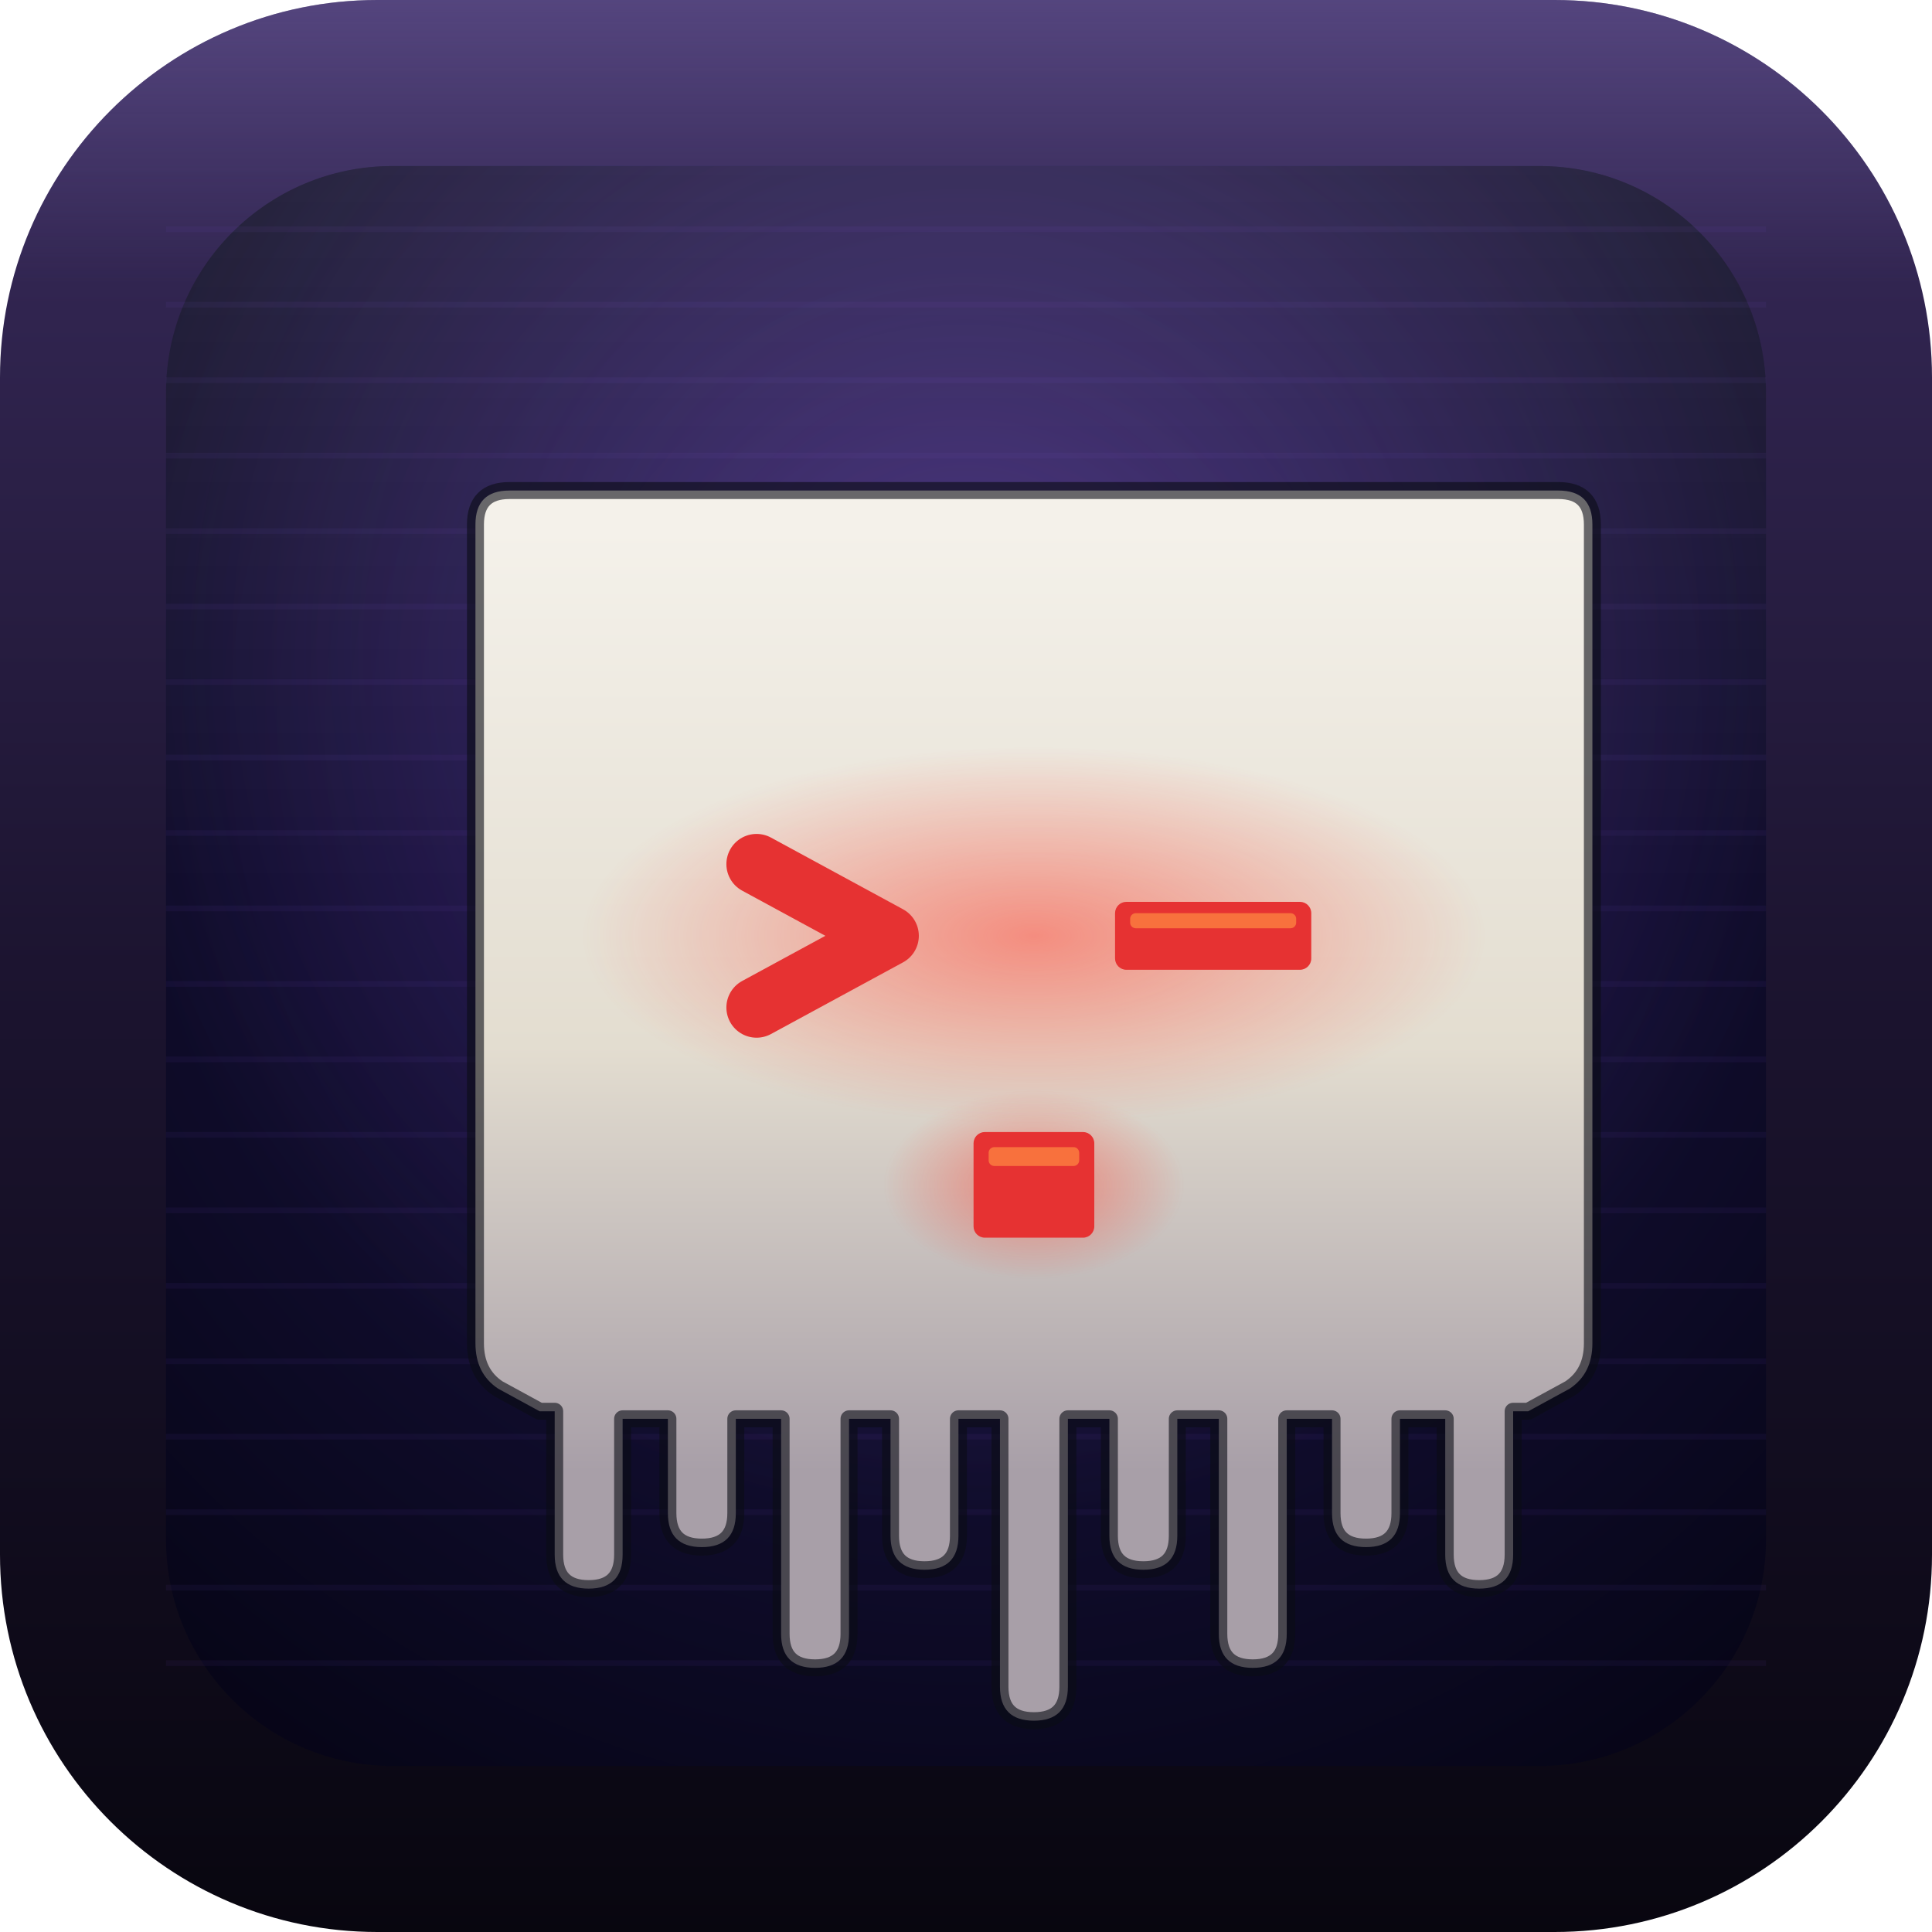
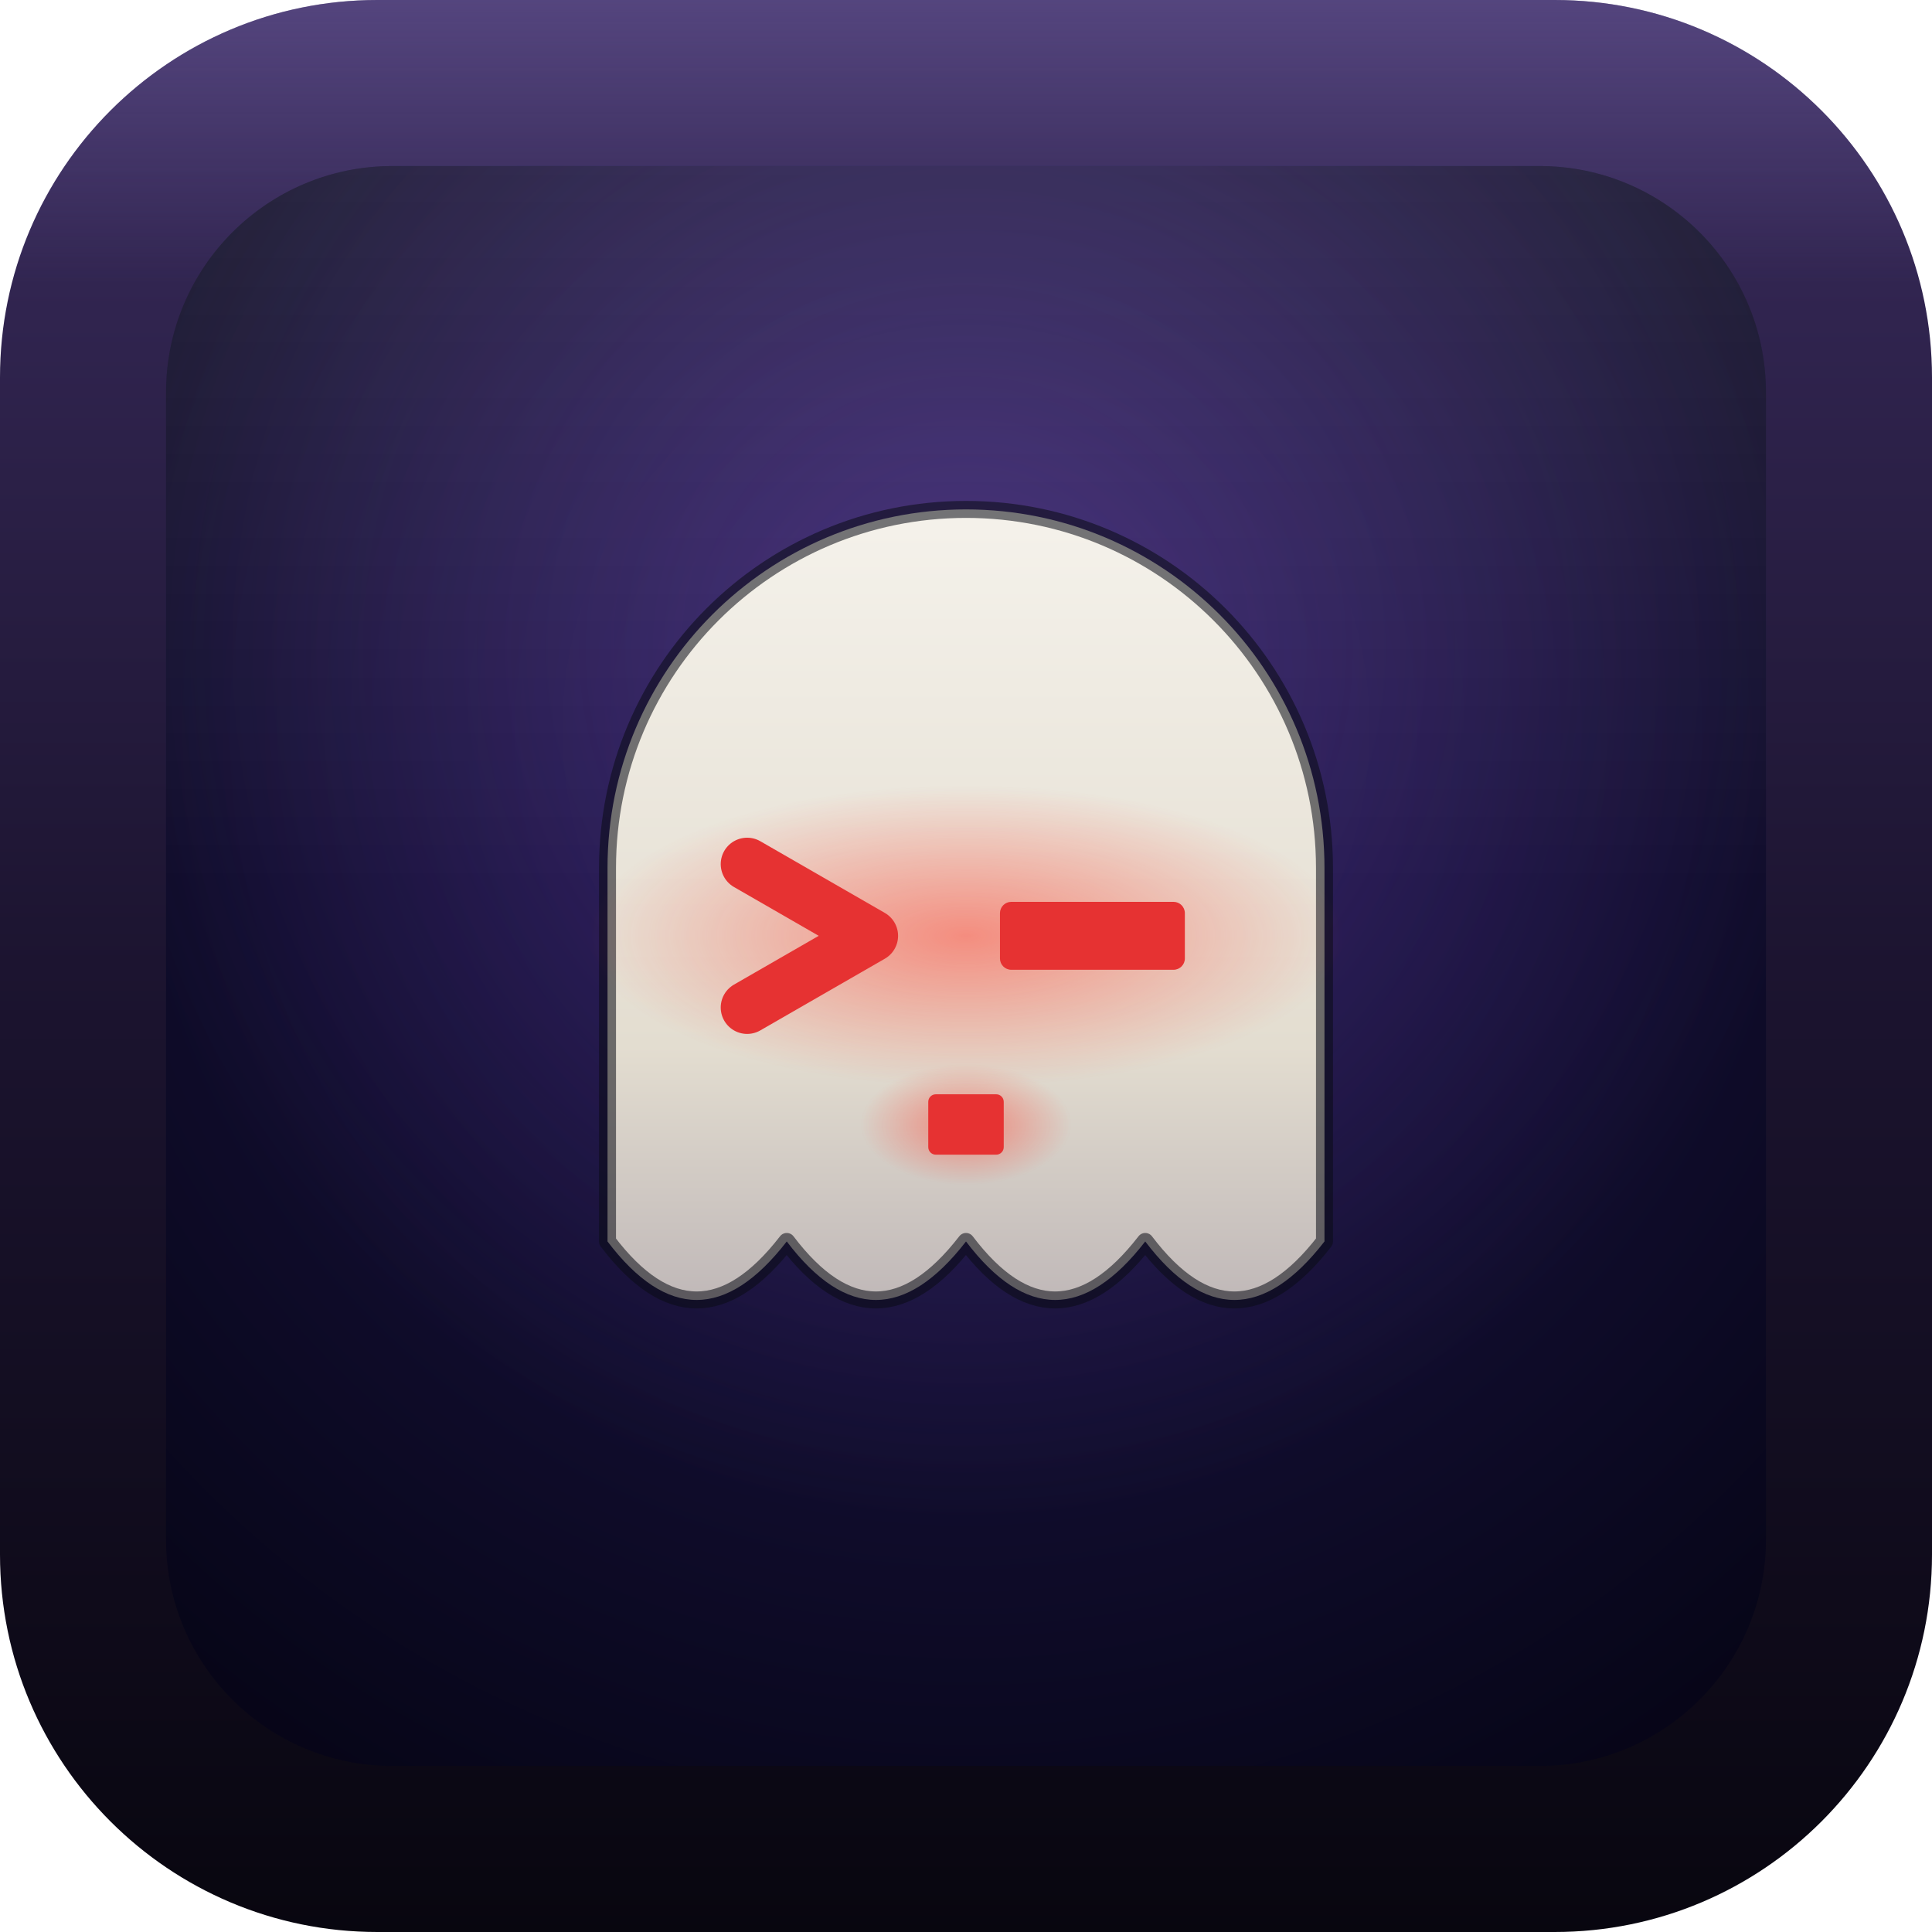
<svg xmlns="http://www.w3.org/2000/svg" width="1024" height="1024" viewBox="0 0 1024 1024">
  <defs>
    <linearGradient id="bezel" x1="0" y1="0" x2="0" y2="1">
      <stop offset="0" stop-color="#3a2c5e" />
      <stop offset="0.5" stop-color="#1c1430" />
      <stop offset="1" stop-color="#08060f" />
    </linearGradient>
    <linearGradient id="bezelSheen" x1="0" y1="0" x2="0" y2="1">
      <stop offset="0" stop-color="#7d6cb0" stop-opacity="0.4" />
      <stop offset="0.15" stop-color="#7d6cb0" stop-opacity="0" />
    </linearGradient>
    <radialGradient id="screen" cx="0.5" cy="0.35" r="0.85">
      <stop offset="0" stop-color="#221d52" />
      <stop offset="0.6" stop-color="#0f0c2a" />
      <stop offset="1" stop-color="#040312" />
    </radialGradient>
    <radialGradient id="screenBloom" cx="0.5" cy="0.3" r="0.55">
      <stop offset="0" stop-color="#8a4ad8" stop-opacity="0.30" />
      <stop offset="1" stop-color="#8a4ad8" stop-opacity="0" />
    </radialGradient>
    <linearGradient id="screenGloss" x1="0" y1="0" x2="0" y2="1">
      <stop offset="0" stop-color="#ffffff" stop-opacity="0.10" />
      <stop offset="0.45" stop-color="#ffffff" stop-opacity="0" />
    </linearGradient>
-     <linearGradient id="body" gradientUnits="userSpaceOnUse" x1="512" y1="280" x2="512" y2="780">
+     <linearGradient id="ghostBody" gradientUnits="userSpaceOnUse" x1="512" y1="280" x2="512" y2="780">
      <stop offset="0" stop-color="#f4f1ea" />
      <stop offset="0.55" stop-color="#e3ddd0" />
      <stop offset="1" stop-color="#a89fa8" />
    </linearGradient>
    <radialGradient id="mouthGlow" cx="0.5" cy="0.5" r="0.5">
      <stop offset="0" stop-color="#ff4838" stop-opacity="0.55" />
      <stop offset="1" stop-color="#ff4838" stop-opacity="0" />
    </radialGradient>
  </defs>
  <rect x="0" y="0" width="1024" height="1024" rx="200" fill="url(#bezel)" />
  <rect x="0" y="0" width="1024" height="1024" rx="200" fill="url(#bezelSheen)" />
  <rect x="88" y="88" width="848" height="848" rx="120" fill="url(#screen)" />
  <rect x="88" y="88" width="848" height="848" rx="120" fill="url(#screenBloom)" />
-   <g fill="#7848d8" opacity="0.07">
-     <rect x="88" y="120" width="848" height="3" />
-     <rect x="88" y="160" width="848" height="3" />
-     <rect x="88" y="200" width="848" height="3" />
-     <rect x="88" y="240" width="848" height="3" />
-     <rect x="88" y="280" width="848" height="3" />
-     <rect x="88" y="320" width="848" height="3" />
-     <rect x="88" y="360" width="848" height="3" />
-     <rect x="88" y="400" width="848" height="3" />
-     <rect x="88" y="440" width="848" height="3" />
-     <rect x="88" y="480" width="848" height="3" />
-     <rect x="88" y="520" width="848" height="3" />
-     <rect x="88" y="560" width="848" height="3" />
-     <rect x="88" y="600" width="848" height="3" />
-     <rect x="88" y="640" width="848" height="3" />
-     <rect x="88" y="680" width="848" height="3" />
-     <rect x="88" y="720" width="848" height="3" />
-     <rect x="88" y="760" width="848" height="3" />
-     <rect x="88" y="800" width="848" height="3" />
-     <rect x="88" y="840" width="848" height="3" />
-     <rect x="88" y="880" width="848" height="3" />
-   </g>
  <rect x="88" y="88" width="848" height="848" rx="120" fill="url(#screenGloss)" />
-   <path d="     M 270 260     Q 252 260 252 278     L 252 712     Q 252 728 264 736     L 286 748     L 294 748     L 294 824     Q 294 842 312 842     Q 330 842 330 824     L 330 752     L 354 752     L 354 802     Q 354 820 372 820     Q 390 820 390 802     L 390 752     L 414 752     L 414 866     Q 414 884 432 884     Q 450 884 450 866     L 450 752     L 472 752     L 472 814     Q 472 832 490 832     Q 508 832 508 814     L 508 752     L 530 752     L 530 894     Q 530 912 548 912     Q 566 912 566 894     L 566 752     L 588 752     L 588 814     Q 588 832 606 832     Q 624 832 624 814     L 624 752     L 646 752     L 646 866     Q 646 884 664 884     Q 682 884 682 866     L 682 752     L 706 752     L 706 802     Q 706 820 724 820     Q 742 820 742 802     L 742 752     L 766 752     L 766 824     Q 766 842 784 842     Q 802 842 802 824     L 802 748     L 810 748     L 832 736     Q 844 728 844 712     L 844 278     Q 844 260 826 260     L 270 260     Z   " fill="url(#body)" />
-   <path d="     M 270 260     Q 252 260 252 278     L 252 712     Q 252 728 264 736     L 286 748     L 294 748     L 294 824     Q 294 842 312 842     Q 330 842 330 824     L 330 752     L 354 752     L 354 802     Q 354 820 372 820     Q 390 820 390 802     L 390 752     L 414 752     L 414 866     Q 414 884 432 884     Q 450 884 450 866     L 450 752     L 472 752     L 472 814     Q 472 832 490 832     Q 508 832 508 814     L 508 752     L 530 752     L 530 894     Q 530 912 548 912     Q 566 912 566 894     L 566 752     L 588 752     L 588 814     Q 588 832 606 832     Q 624 832 624 814     L 624 752     L 646 752     L 646 866     Q 646 884 664 884     Q 682 884 682 866     L 682 752     L 706 752     L 706 802     Q 706 820 724 820     Q 742 820 742 802     L 742 752     L 766 752     L 766 824     Q 766 842 784 842     Q 802 842 802 824     L 802 748     L 810 748     L 832 736     Q 844 728 844 712     L 844 278     Q 844 260 826 260     L 270 260     Z   " fill="none" stroke="#0a0c14" stroke-opacity="0.6" stroke-width="9" stroke-linejoin="round" />
-   <ellipse cx="548" cy="496" rx="240" ry="100" fill="url(#mouthGlow)" />
-   <path d="M 401 458            L 471 496            L 401 534" fill="none" stroke="#e63232" stroke-width="32" stroke-linecap="round" stroke-linejoin="round" />
-   <rect x="591" y="478" width="104" height="36" rx="6" fill="#e63232" />
-   <rect x="599" y="484" width="88" height="8" rx="3" fill="#ff8c42" opacity="0.7" />
-   <ellipse cx="548" cy="628" rx="80" ry="50" fill="url(#mouthGlow)" />
-   <rect x="516" y="600" width="64" height="56" rx="6" fill="#e63232" />
-   <rect x="524" y="608" width="48" height="10" rx="3" fill="#ff8c42" opacity="0.7" />
+   <path d="     M 322 658     L 322 460     A 190 190 0 0 1 702 460     L 702 658     Q 654 720 607 658     Q 559 720 512 658     Q 464 720 417 658     Q 369 720 322 658 Z   " fill="url(#ghostBody)" />
+   <path d="     M 322 658     L 322 460     A 190 190 0 0 1 702 460     L 702 658     Q 654 720 607 658     Q 559 720 512 658     Q 464 720 417 658     Q 369 720 322 658 Z   " fill="none" stroke="#0a0c14" stroke-opacity="0.55" stroke-width="9" stroke-linejoin="round" />
+   <ellipse cx="512" cy="496" rx="200" ry="80" fill="url(#mouthGlow)" />
+   <path d="M 396 458 L 462 496 L 396 534" fill="none" stroke="#e63232" stroke-width="28" stroke-linecap="round" stroke-linejoin="round" />
+   <rect x="530" y="478" width="98" height="36" rx="6" fill="#e63232" />
+   <ellipse cx="512" cy="596" rx="56" ry="32" fill="url(#mouthGlow)" />
+   <rect x="492" y="580" width="40" height="32" rx="4" fill="#e63232" />
</svg>
